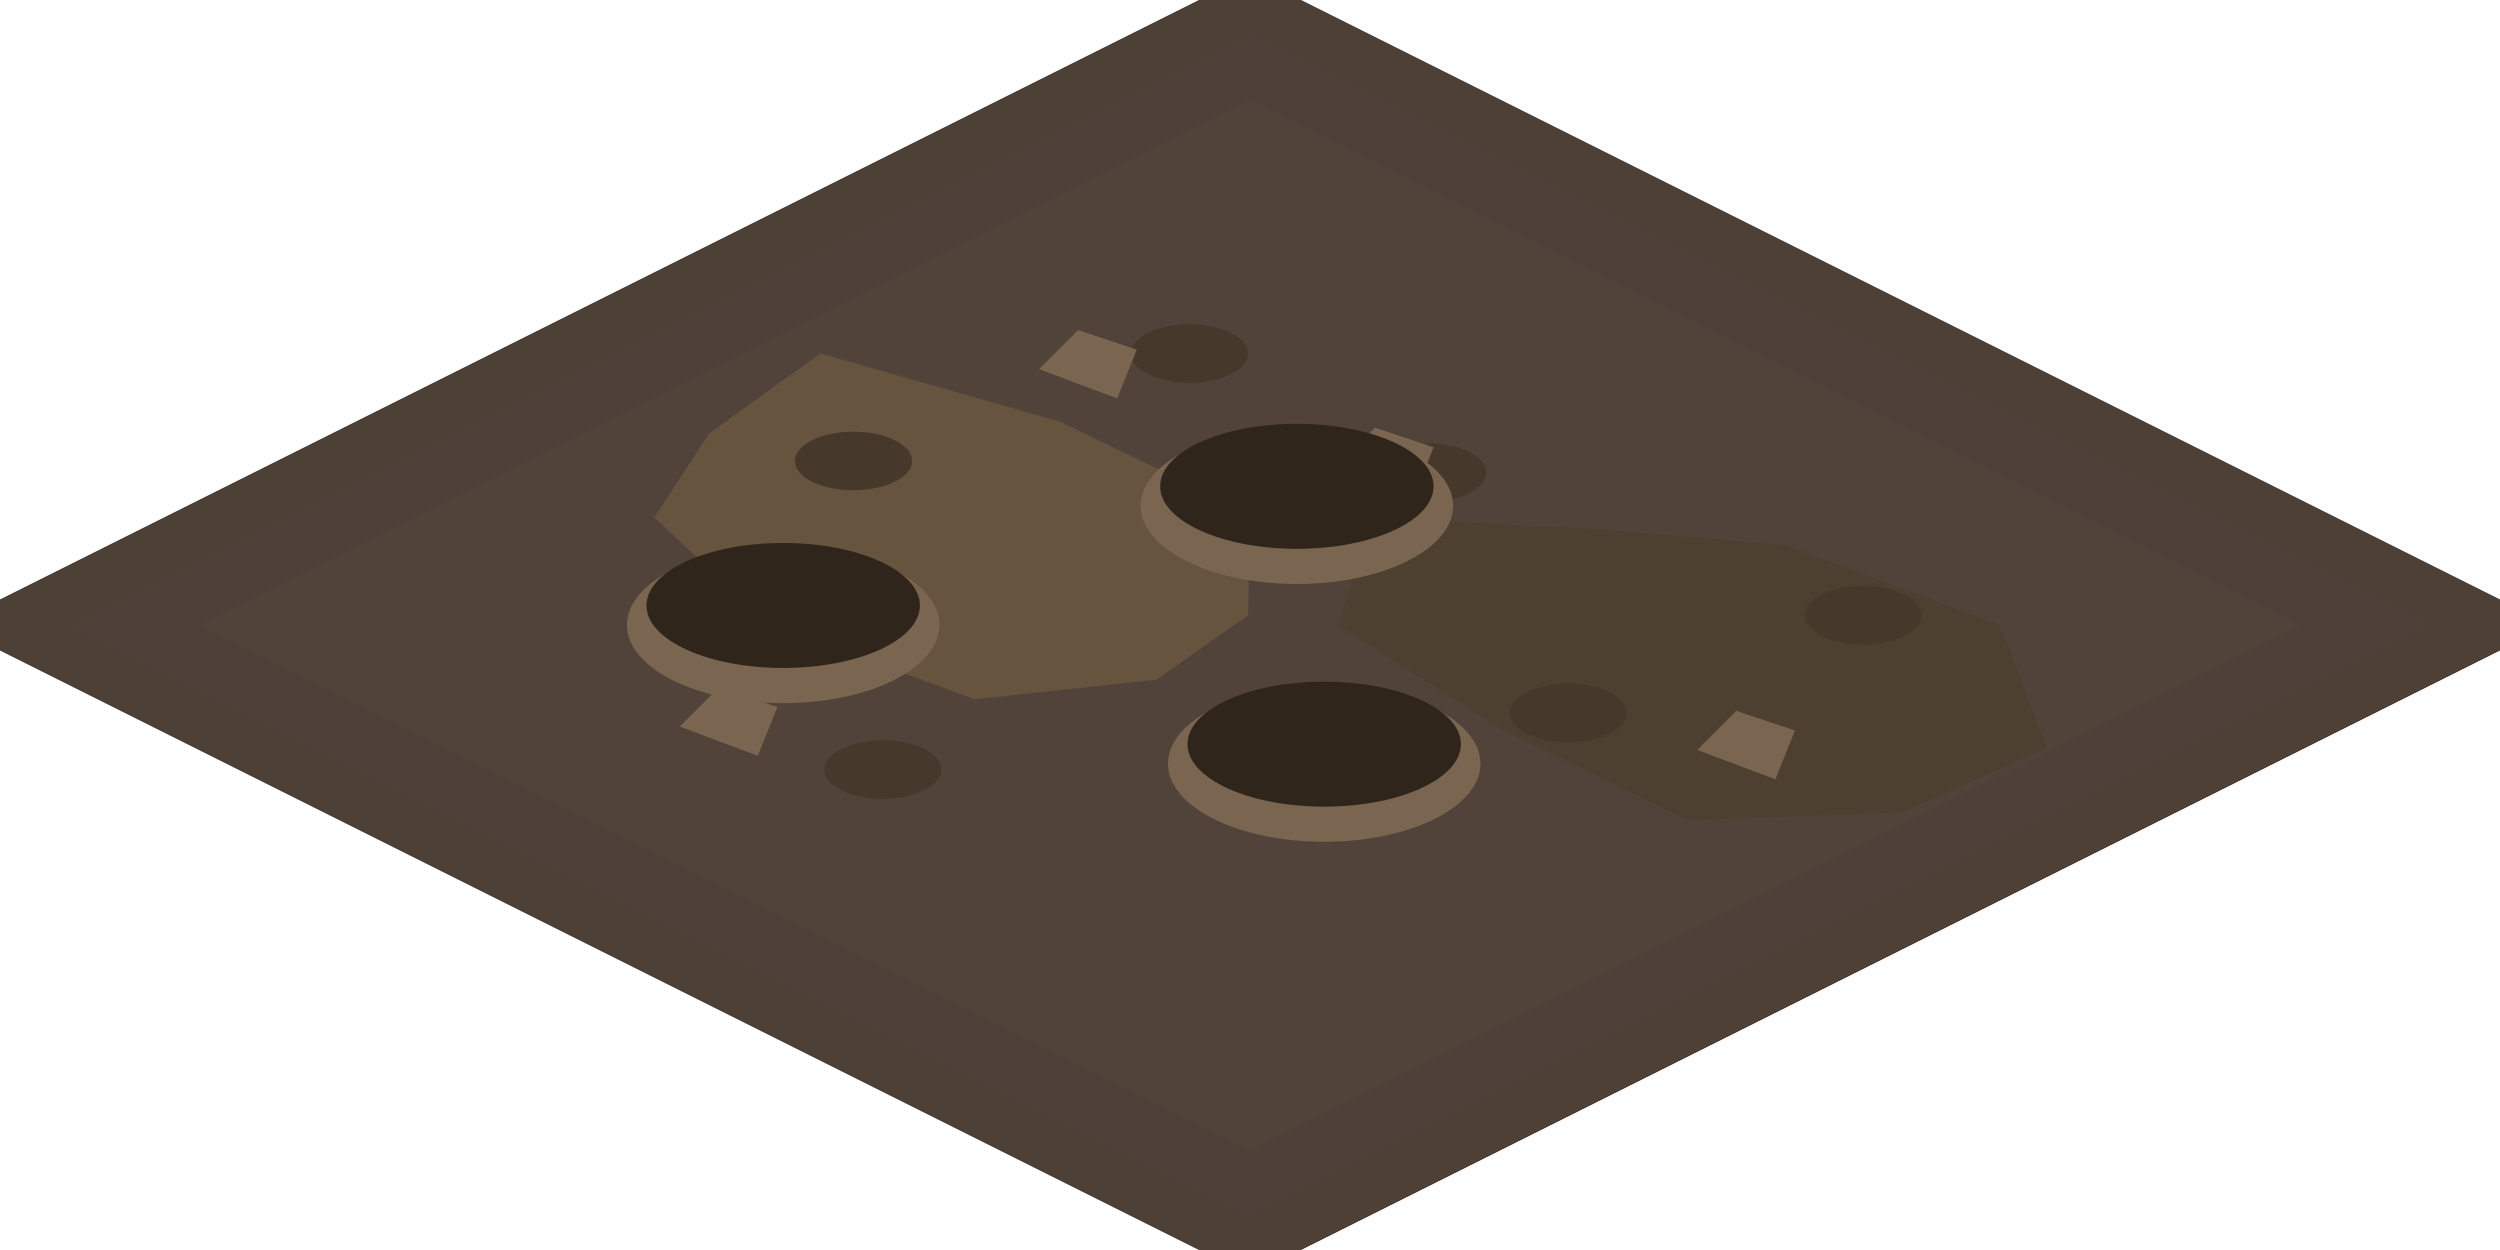
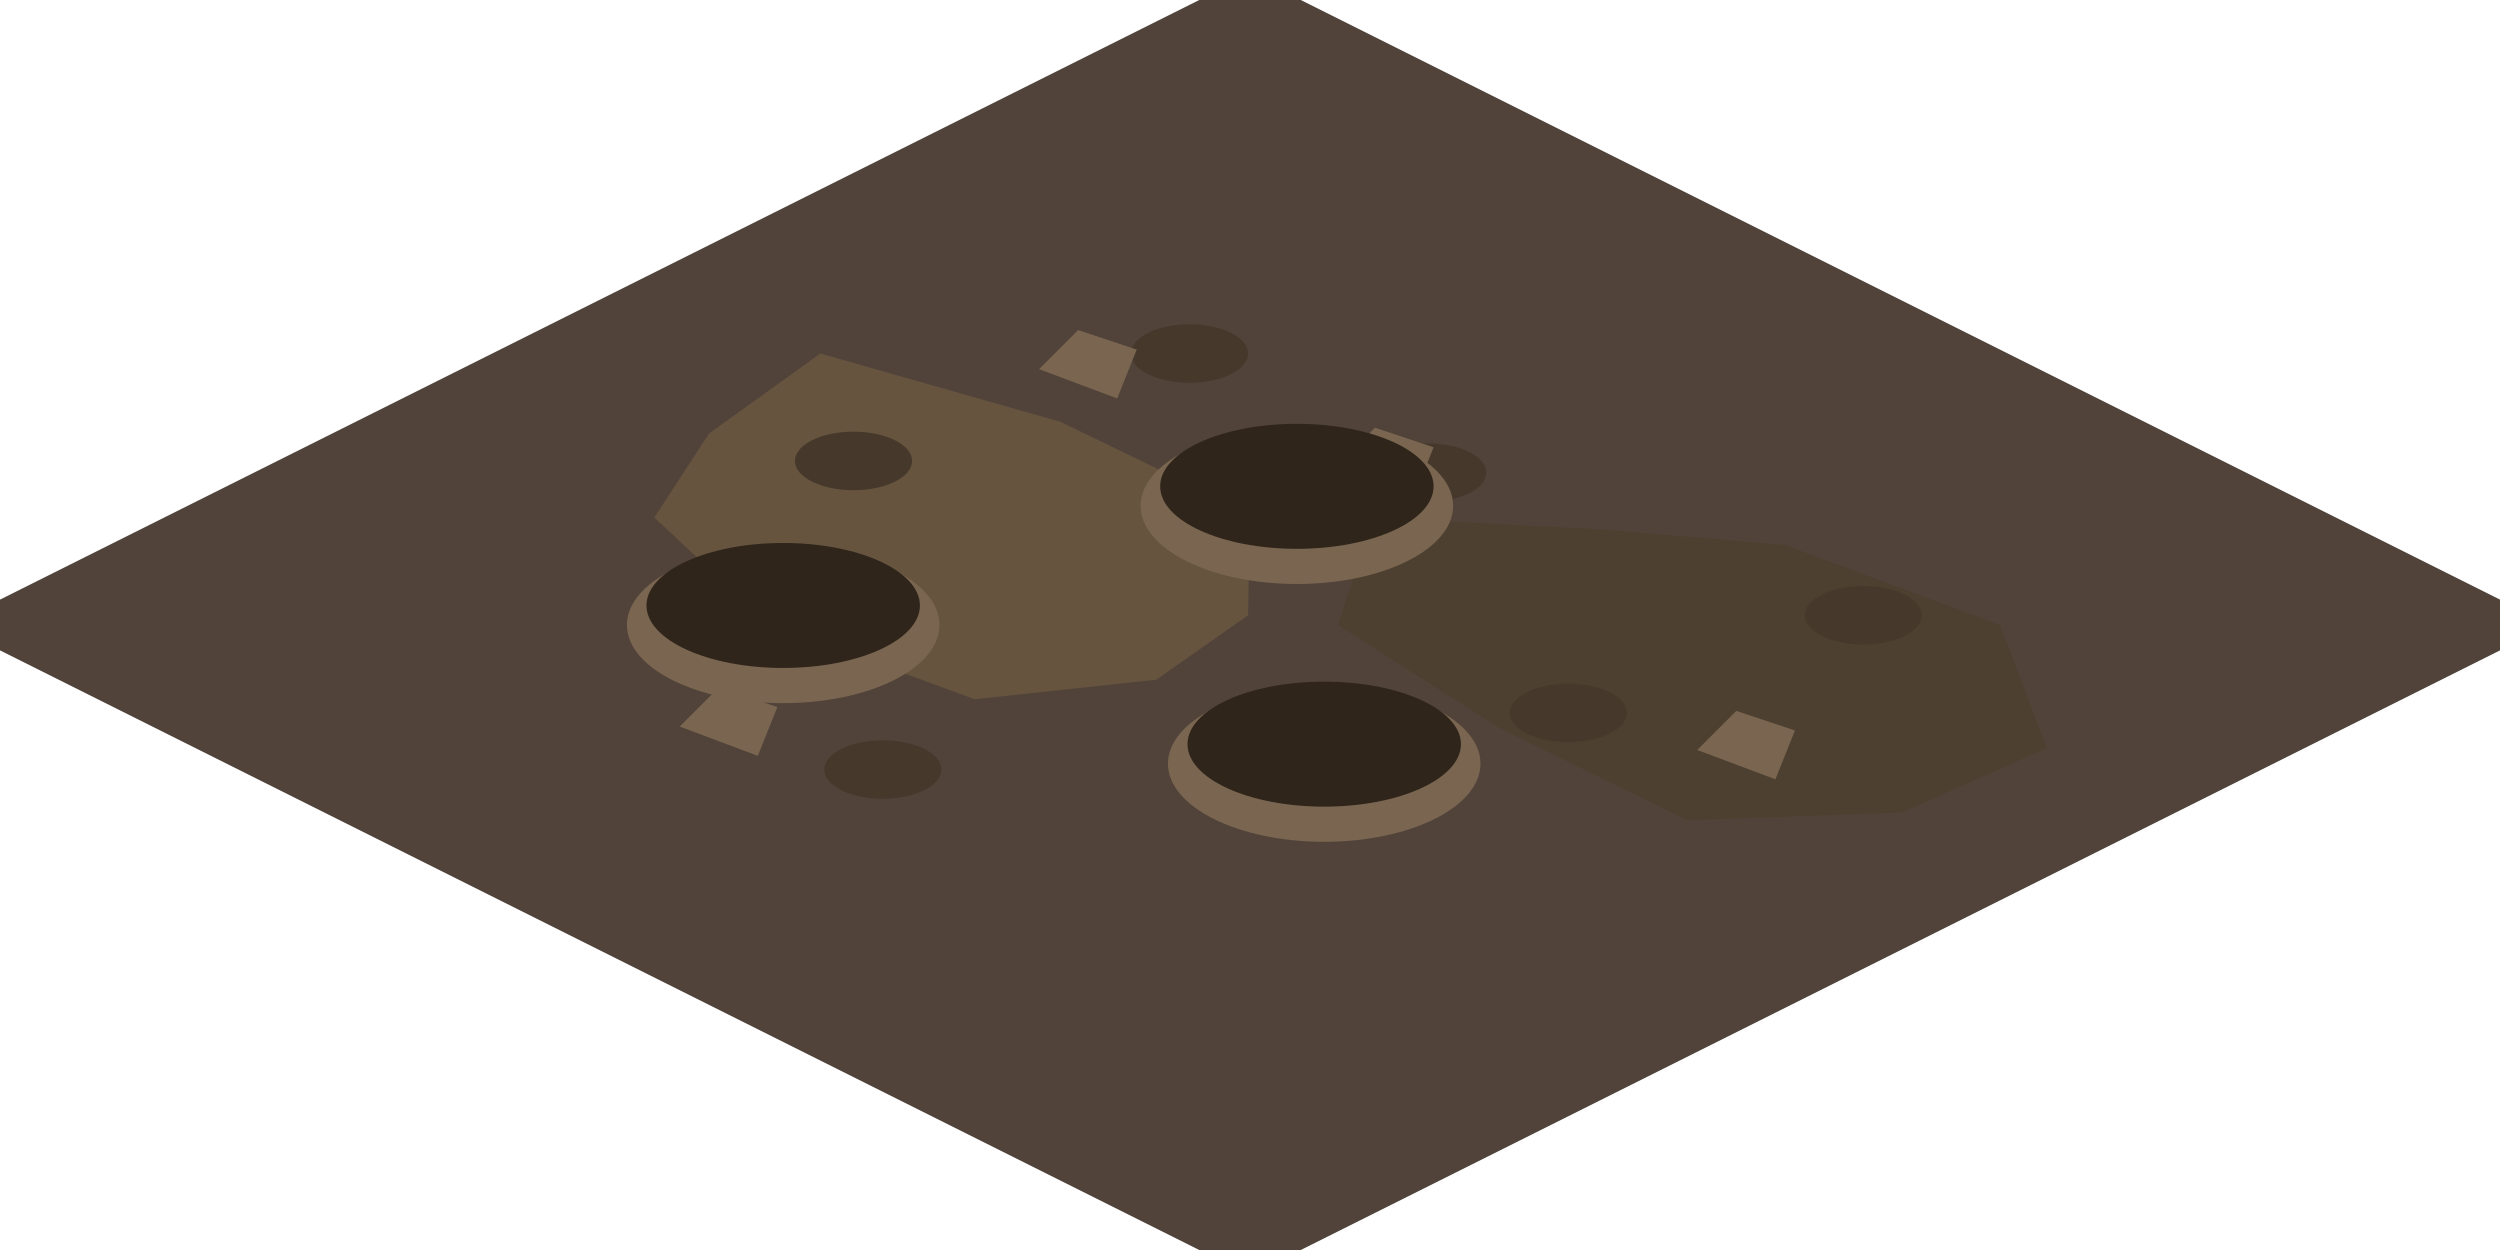
<svg xmlns="http://www.w3.org/2000/svg" width="128" height="64" viewBox="0 0 128 64">
  <defs>
    <clipPath id="inner">
      <polygon points="64,5.1 117.8,32 64,58.9 10.2,32" />
    </clipPath>
  </defs>
  <polygon points="64,-1.3 130.6,32 64,65.3 -2.6,32" fill="#51433A" />
-   <path d="M64 -1.3 L130.6 32 L64 65.3 L-2.6 32 Z M64 1.9 L124.2 32 L64 62.1 L3.8 32 Z" fill-rule="evenodd" fill="#4D4037" />
-   <path d="M64 1.9 L124.2 32 L64 62.1 L3.8 32 Z M64 5.1 L117.8 32 L64 58.9 L10.2 32 Z" fill-rule="evenodd" fill="#4F4139" />
  <g clip-path="url(#inner)">
    <polygon points="39.3,31.9 33.5,26.5 36.3,22.2 42,18.1 54.3,21.6 64,26.3 63.9,31.5 59.2,34.8 49.9,35.8" fill="#66543F" />
    <polygon points="102.4,32 104.8,38.3 97.4,41.6 86.4,42 76.8,37.3 68.5,32 70.3,26.5 81.9,27.1 91.4,27.9" fill="#4E4030" />
    <ellipse cx="60.9" cy="18.1" rx="3" ry="1.5" fill="#46392B" />
    <ellipse cx="43.7" cy="23.6" rx="3" ry="1.5" fill="#46392B" />
    <ellipse cx="73.1" cy="24.2" rx="3" ry="1.5" fill="#46392B" />
    <ellipse cx="95.4" cy="31.5" rx="3" ry="1.5" fill="#46392B" />
    <ellipse cx="80.3" cy="36.5" rx="3" ry="1.5" fill="#46392B" />
    <ellipse cx="67.5" cy="39.1" rx="3" ry="1.5" fill="#46392B" />
    <ellipse cx="45.2" cy="39.4" rx="3" ry="1.5" fill="#46392B" />
    <polygon points="53.2,18.9 55.2,16.9 58.2,17.9 57.2,20.4" fill="#7A6650" />
    <polygon points="68.4,23.9 70.4,21.9 73.4,22.9 72.4,25.4" fill="#7A6650" />
    <polygon points="34.8,37.2 36.8,35.2 39.8,36.2 38.8,38.7" fill="#7A6650" />
    <polygon points="86.9,38.4 88.9,36.4 91.9,37.4 90.9,39.9" fill="#7A6650" />
    <polygon points="70.6,39.4 72.6,37.4 75.6,38.4 74.6,40.9" fill="#7A6650" />
    <ellipse cx="66.4" cy="25.9" rx="8" ry="4" fill="#7A6650" />
    <ellipse cx="66.4" cy="24.9" rx="7" ry="3.2" fill="#2F251B" />
    <ellipse cx="40.1" cy="32" rx="8" ry="4" fill="#7A6650" />
    <ellipse cx="40.1" cy="31" rx="7" ry="3.2" fill="#2F251B" />
    <ellipse cx="67.8" cy="39.1" rx="8" ry="4" fill="#7A6650" />
    <ellipse cx="67.8" cy="38.1" rx="7" ry="3.2" fill="#2F251B" />
  </g>
</svg>
